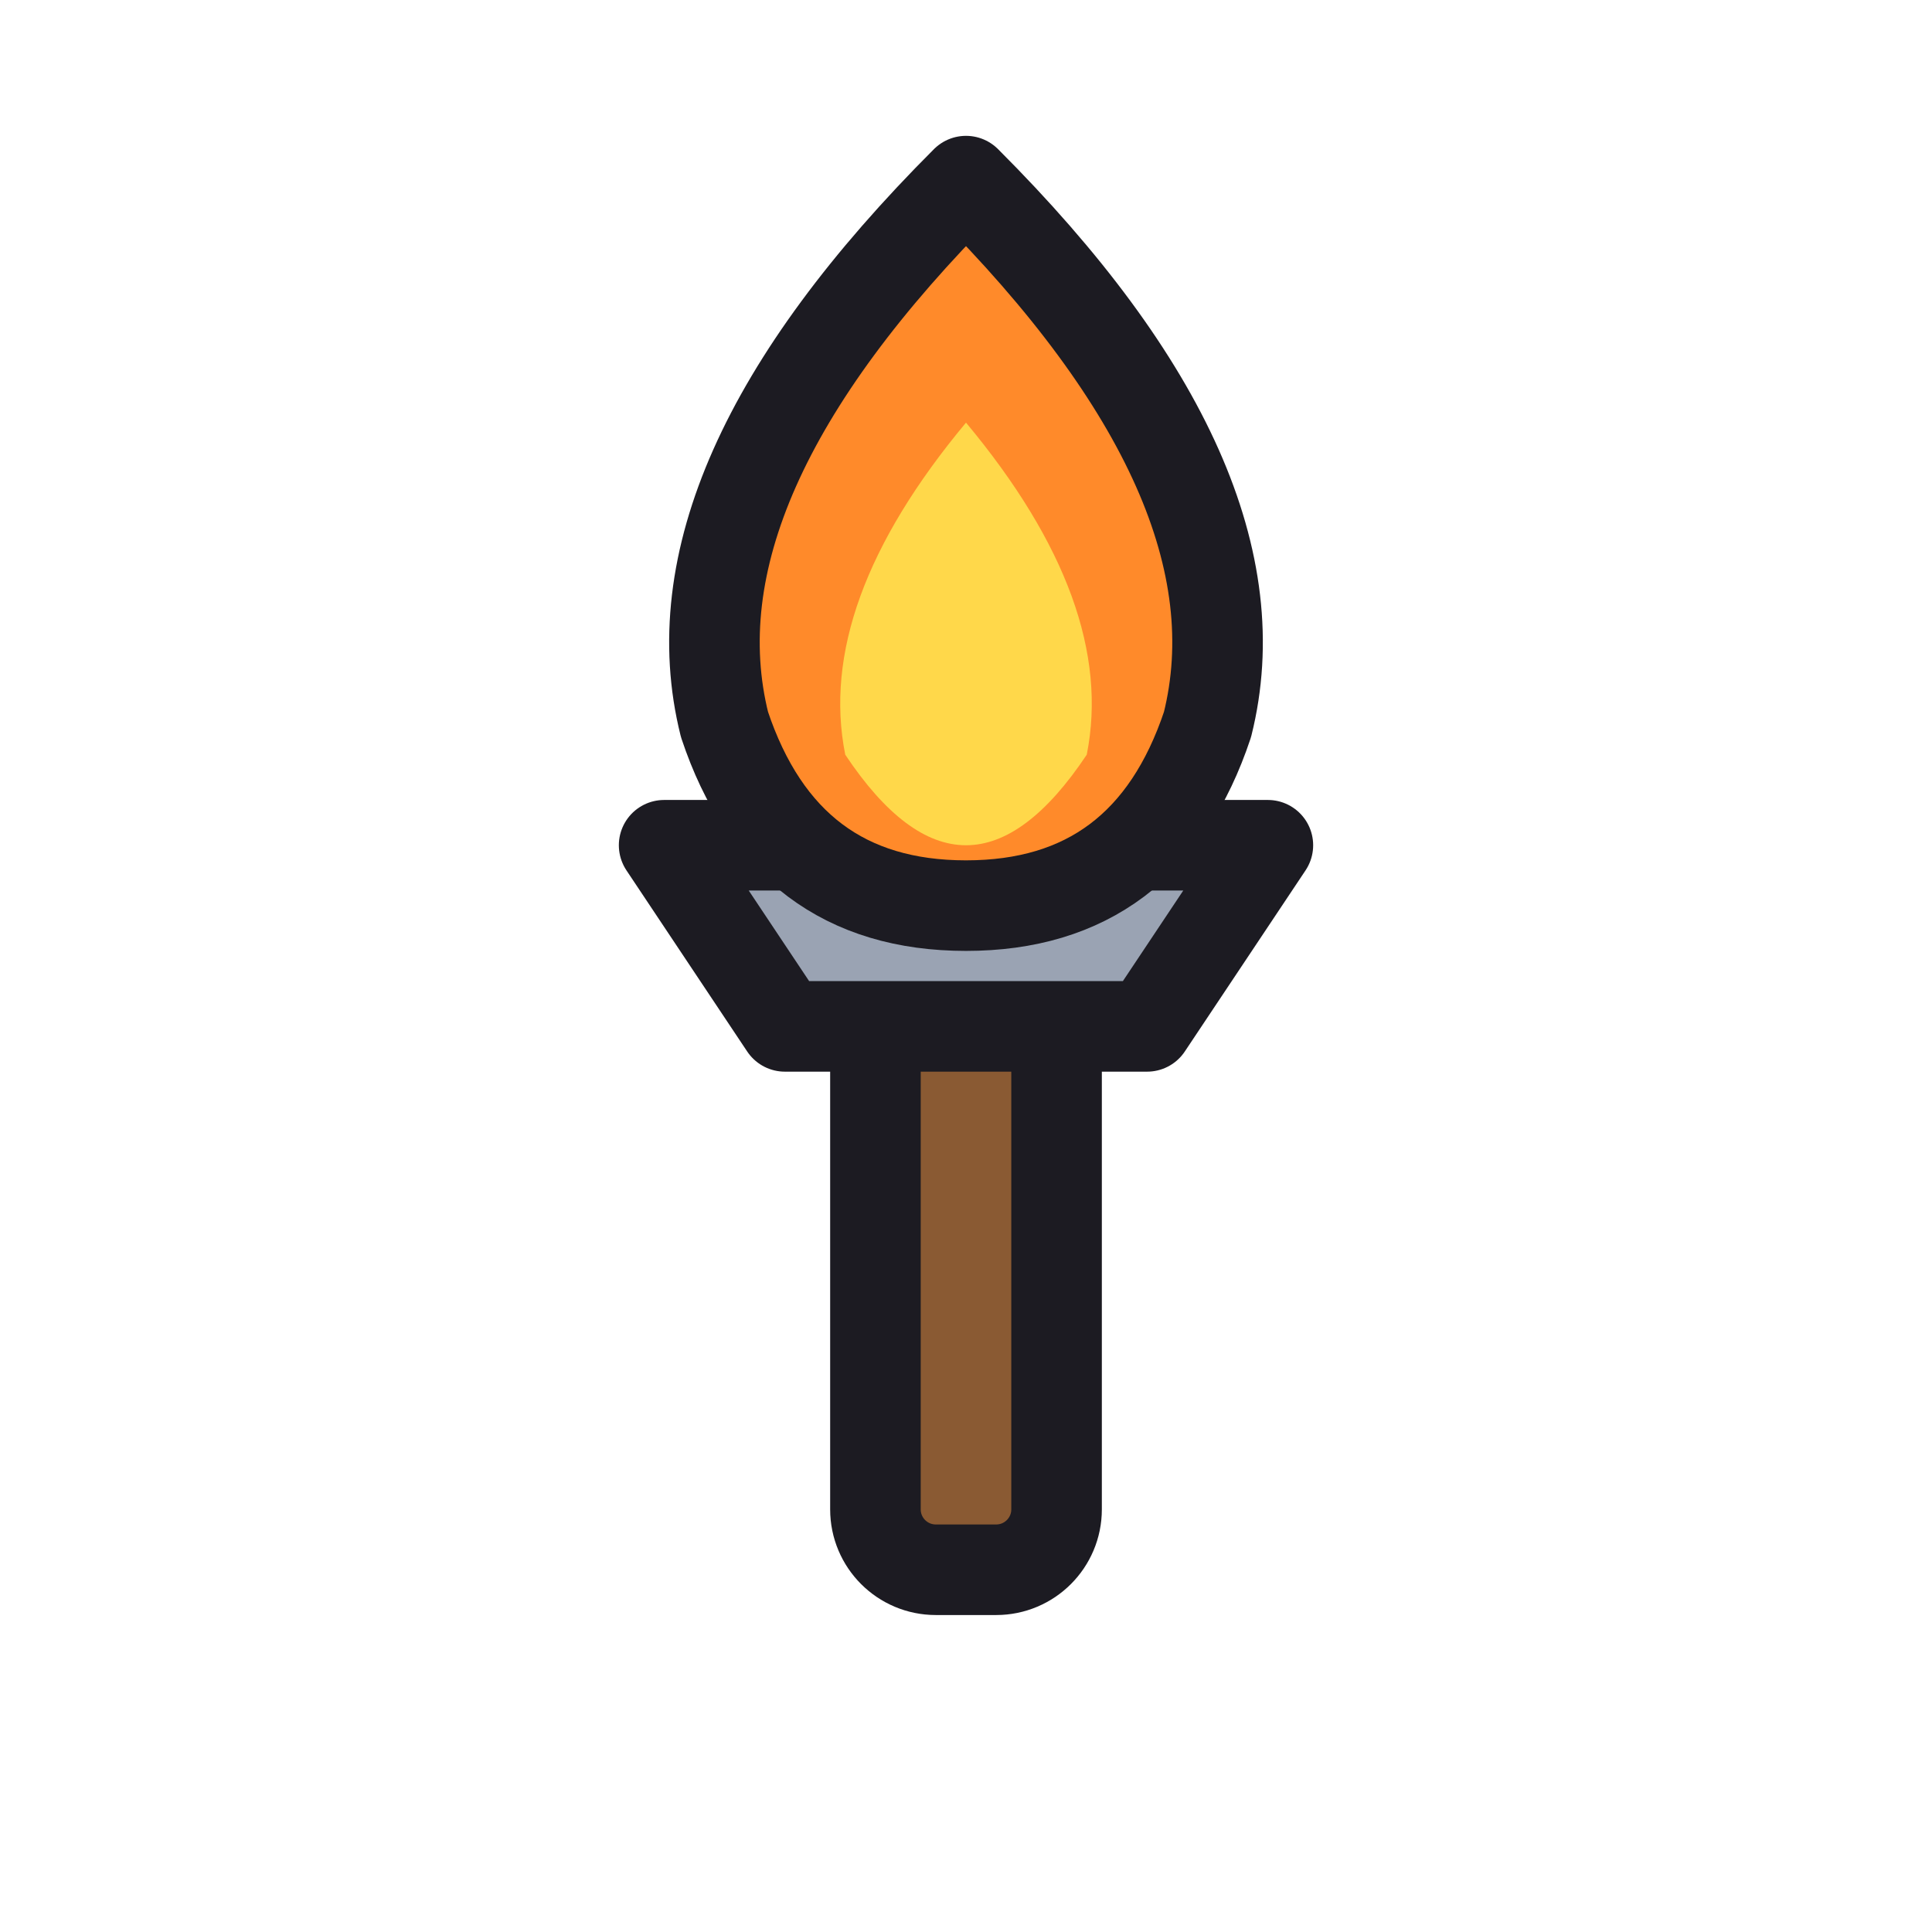
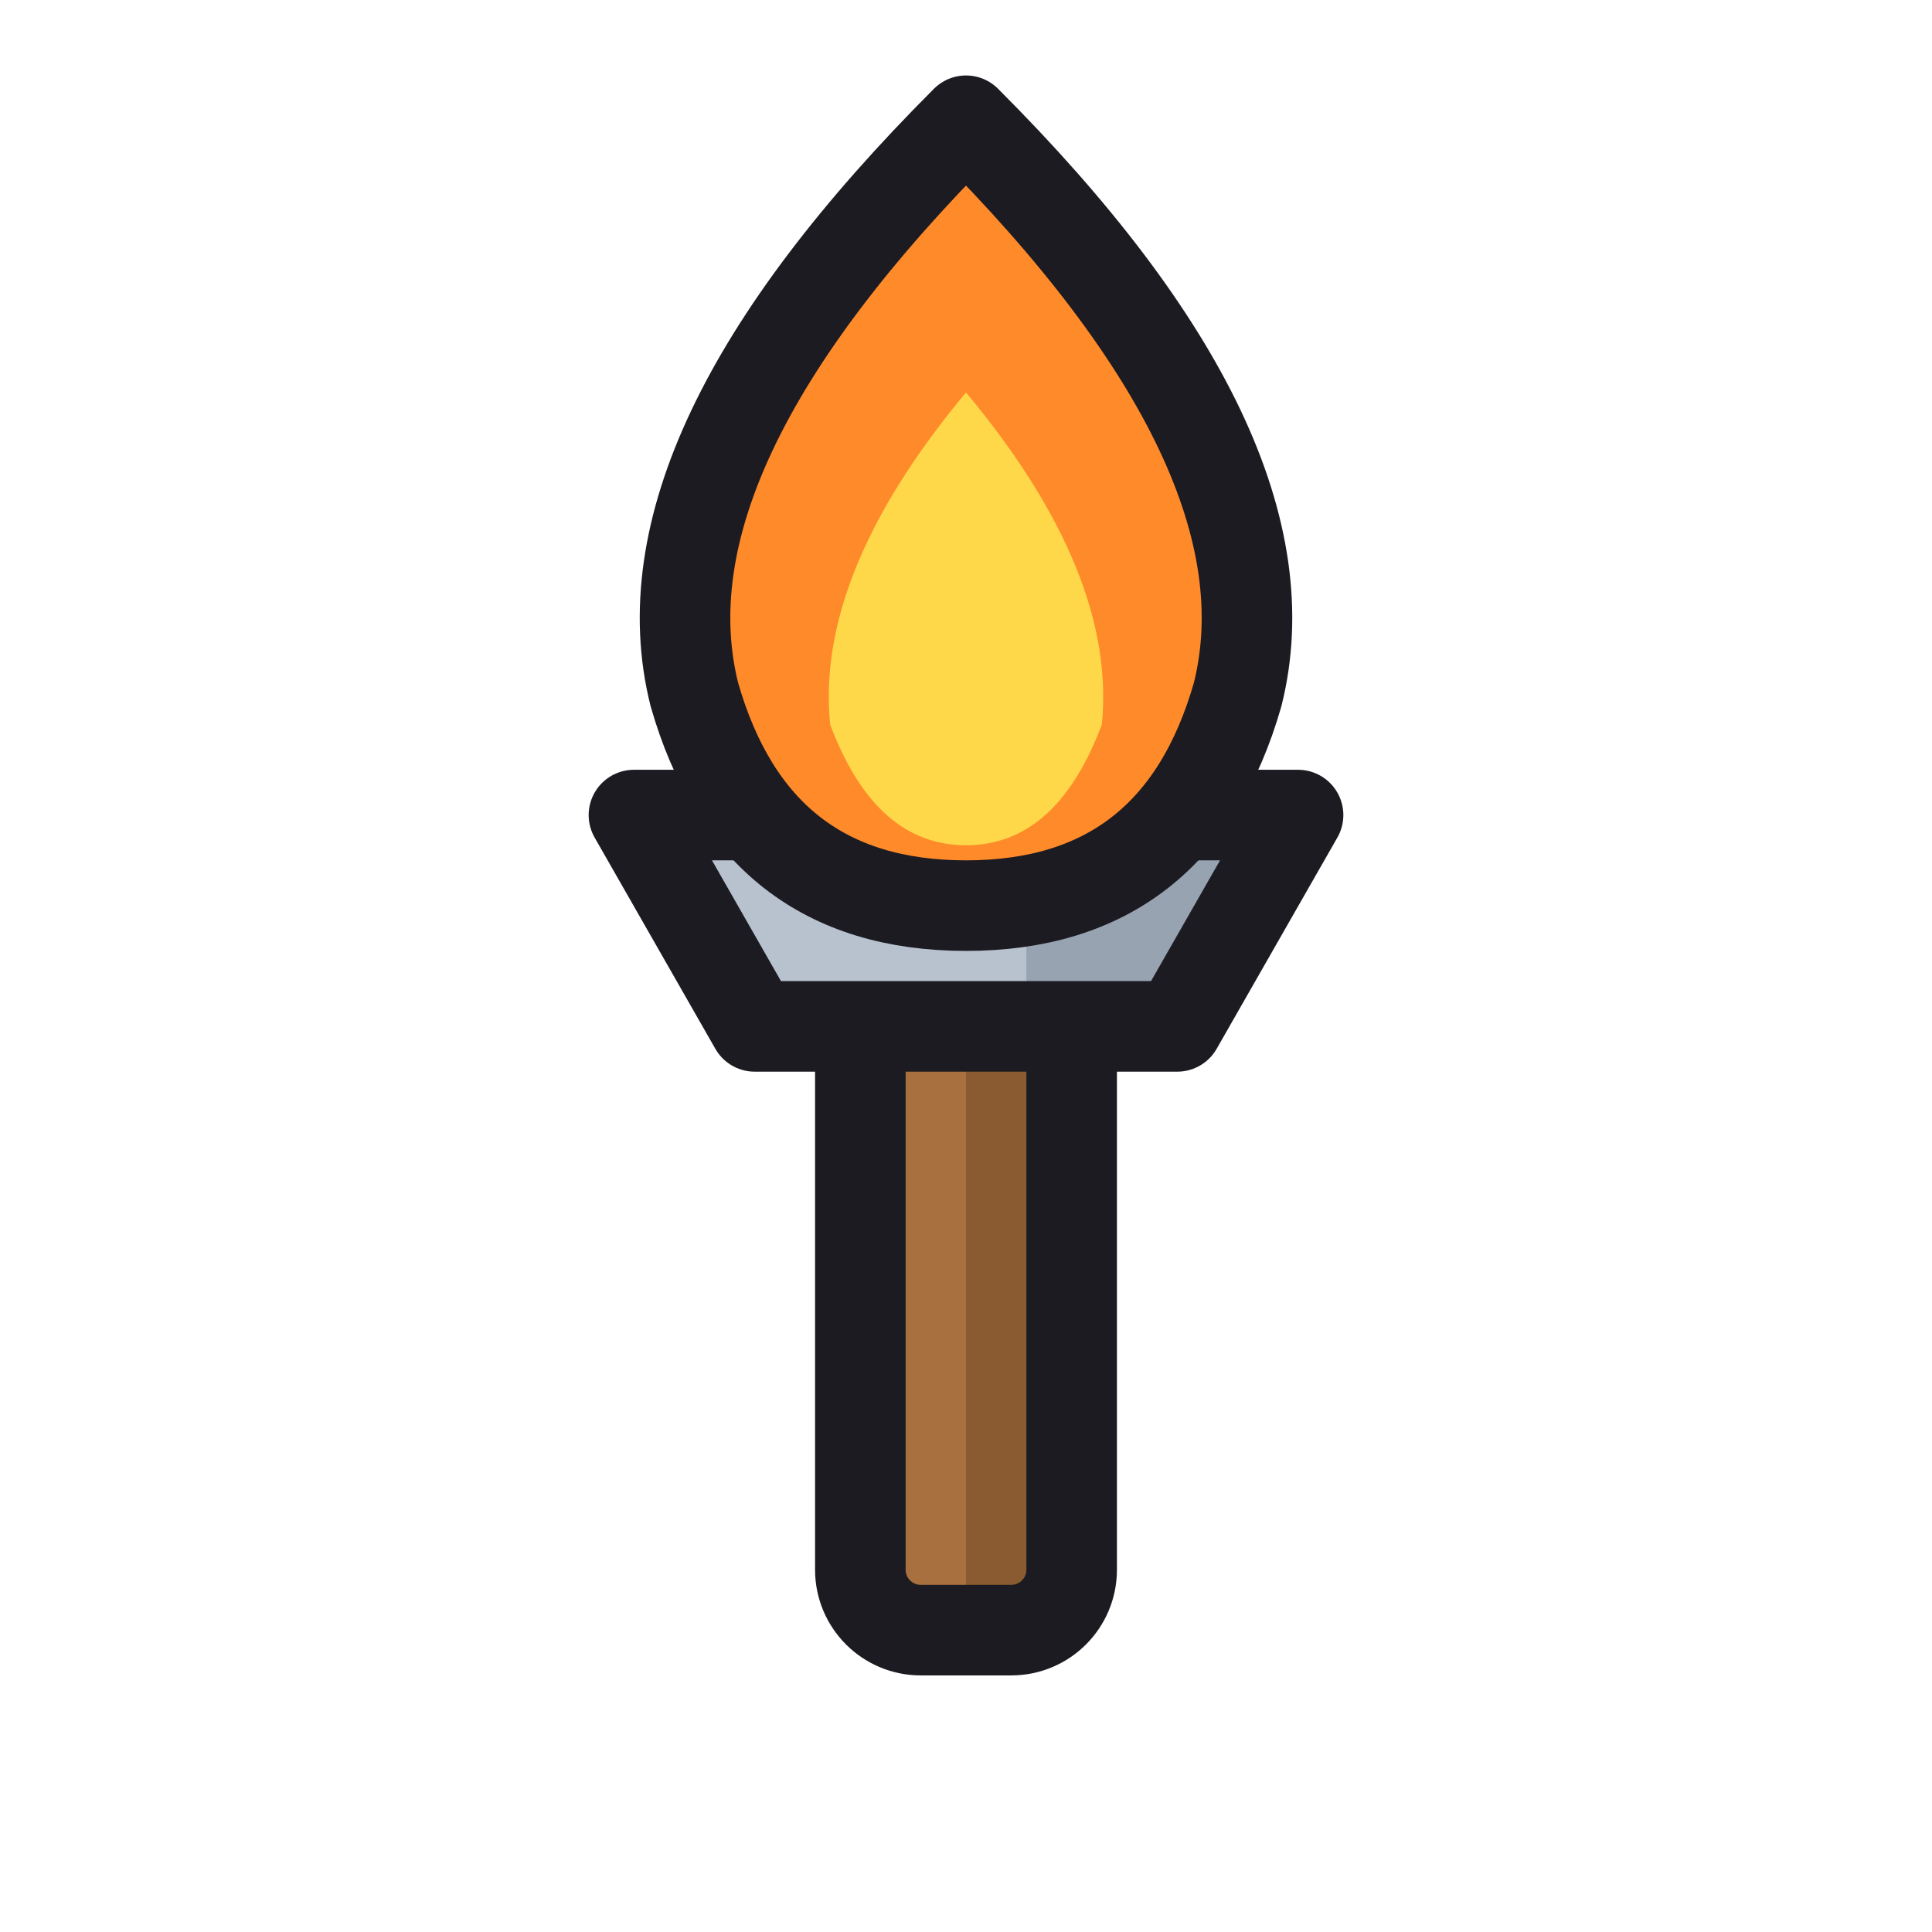
<svg xmlns="http://www.w3.org/2000/svg" width="64" height="64" viewBox="0 0 64 64">
-   <rect x="29" y="30" width="6" height="22" rx="2" fill="#8a5a33" stroke="#1c1b22" stroke-width="3" stroke-linejoin="round" stroke-linecap="round" />
-   <path d="M22 28 L42 28 L38 34 L26 34 Z" fill="#9aa3b3" stroke="#1c1b22" stroke-width="3" stroke-linejoin="round" stroke-linecap="round" />
-   <path d="M32 6 Q42 16 40 24 Q38 30 32 30 Q26 30 24 24 Q22 16 32 6 Z" fill="#ff8a2a" stroke="#1c1b22" stroke-width="3" stroke-linejoin="round" stroke-linecap="round" />
-   <path d="M32 14 Q37 20 36 25 Q34 28 32 28 Q30 28 28 25 Q27 20 32 14 Z" fill="#ffd84a" />
+   <clipPath id="tos">
+     <rect x="28.5" y="30" width="7" height="24" rx="2" fill="#000" />
+   </clipPath>
+   <rect x="28.5" y="30" width="7" height="24" rx="2" fill="#a8703e" />
+   <rect x="32" y="0" width="64" height="64" fill="#8a5a30" clip-path="url(#tos)" />
+   <rect x="28.5" y="30" width="7" height="24" rx="2" fill="none" stroke="#1c1b22" stroke-width="3" stroke-linejoin="round" stroke-linecap="round" />
+   <clipPath id="toc">
+     <path d="M21 27 L43 27 L39 34 L25 34 Z" fill="#000" />
+   </clipPath>
+   <path d="M21 27 L43 27 L39 34 L25 34 Z" fill="#b8c2cf" />
+   <rect x="34" y="0" width="64" height="64" fill="#98a3b2" clip-path="url(#toc)" />
+   <path d="M21 27 L43 27 L39 34 L25 34 Z" fill="none" stroke="#1c1b22" stroke-width="3" stroke-linejoin="round" stroke-linecap="round" />
+   <path d="M32 4 Q43 15 41 23 Q39 30 32 30 Q25 30 23 23 Q21 15 32 4 Z" fill="#ff8a2a" stroke="#1c1b22" stroke-width="3" stroke-linejoin="round" stroke-linecap="round" />
+   <path d="M32 13 Q37 19 36.5 24 Q35 28 32 28 Q29 28 27.5 24 Q27 19 32 13 Z" fill="#ffd84a" />
</svg>
